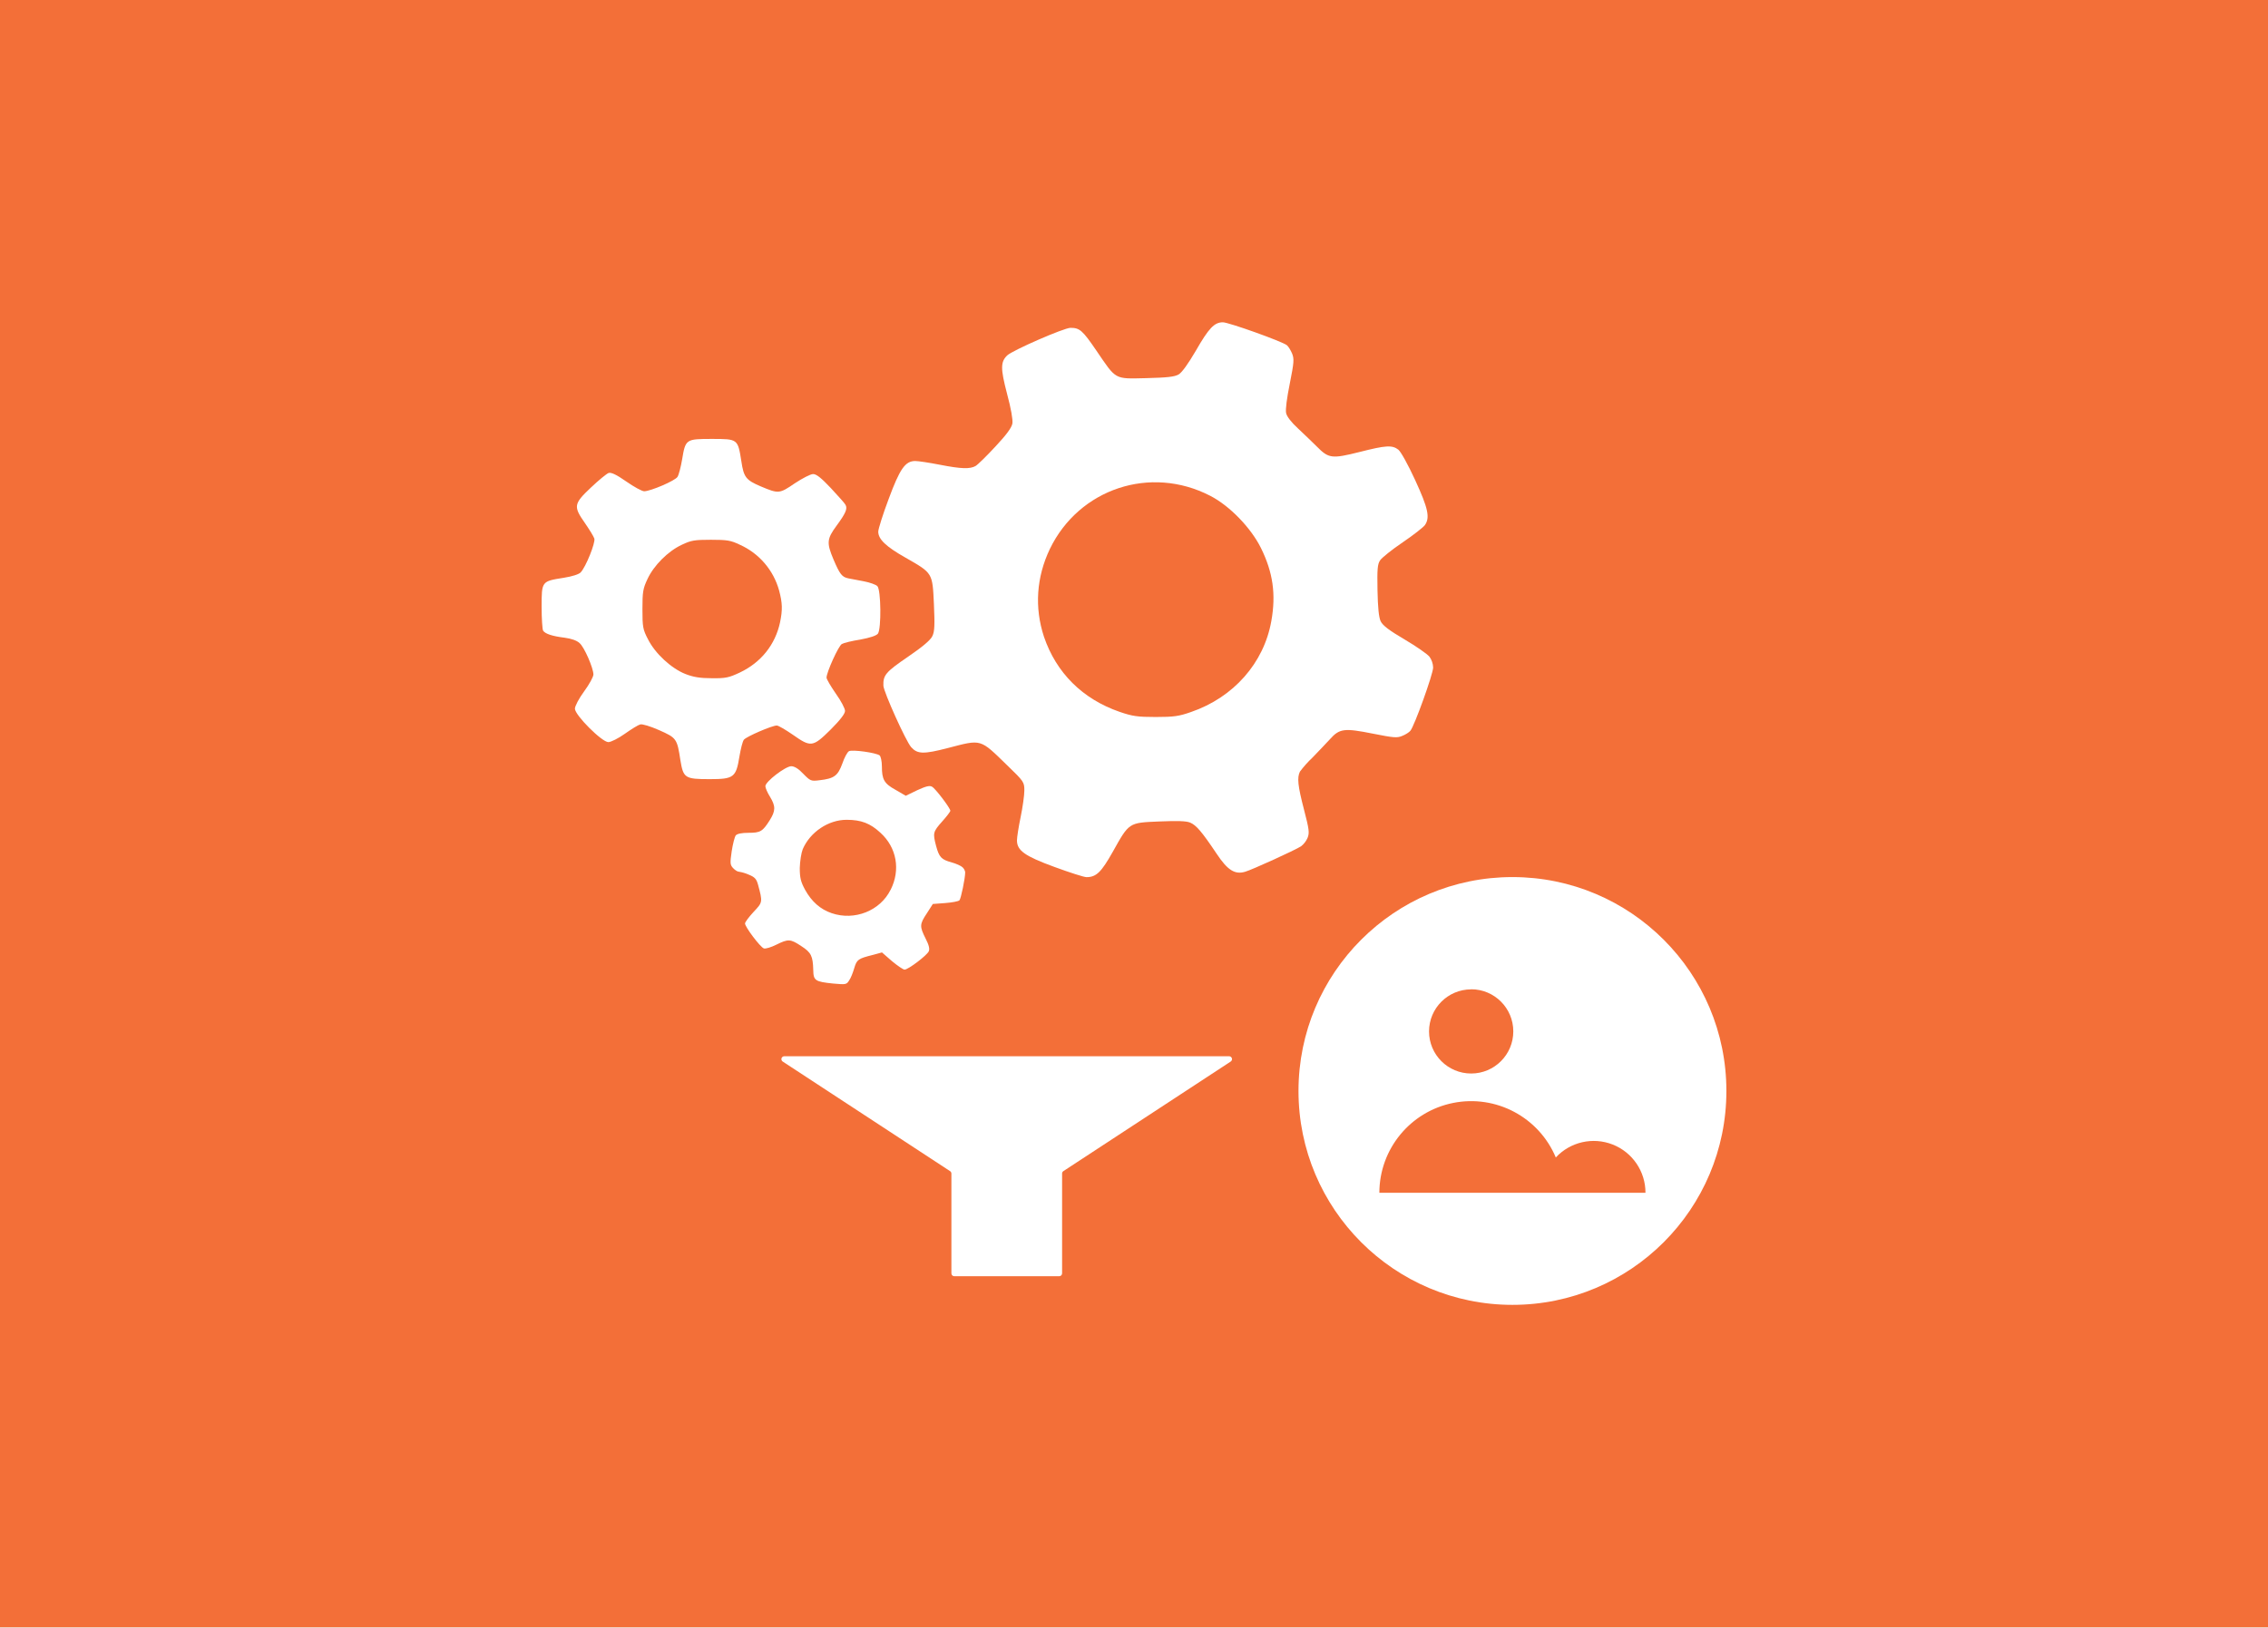
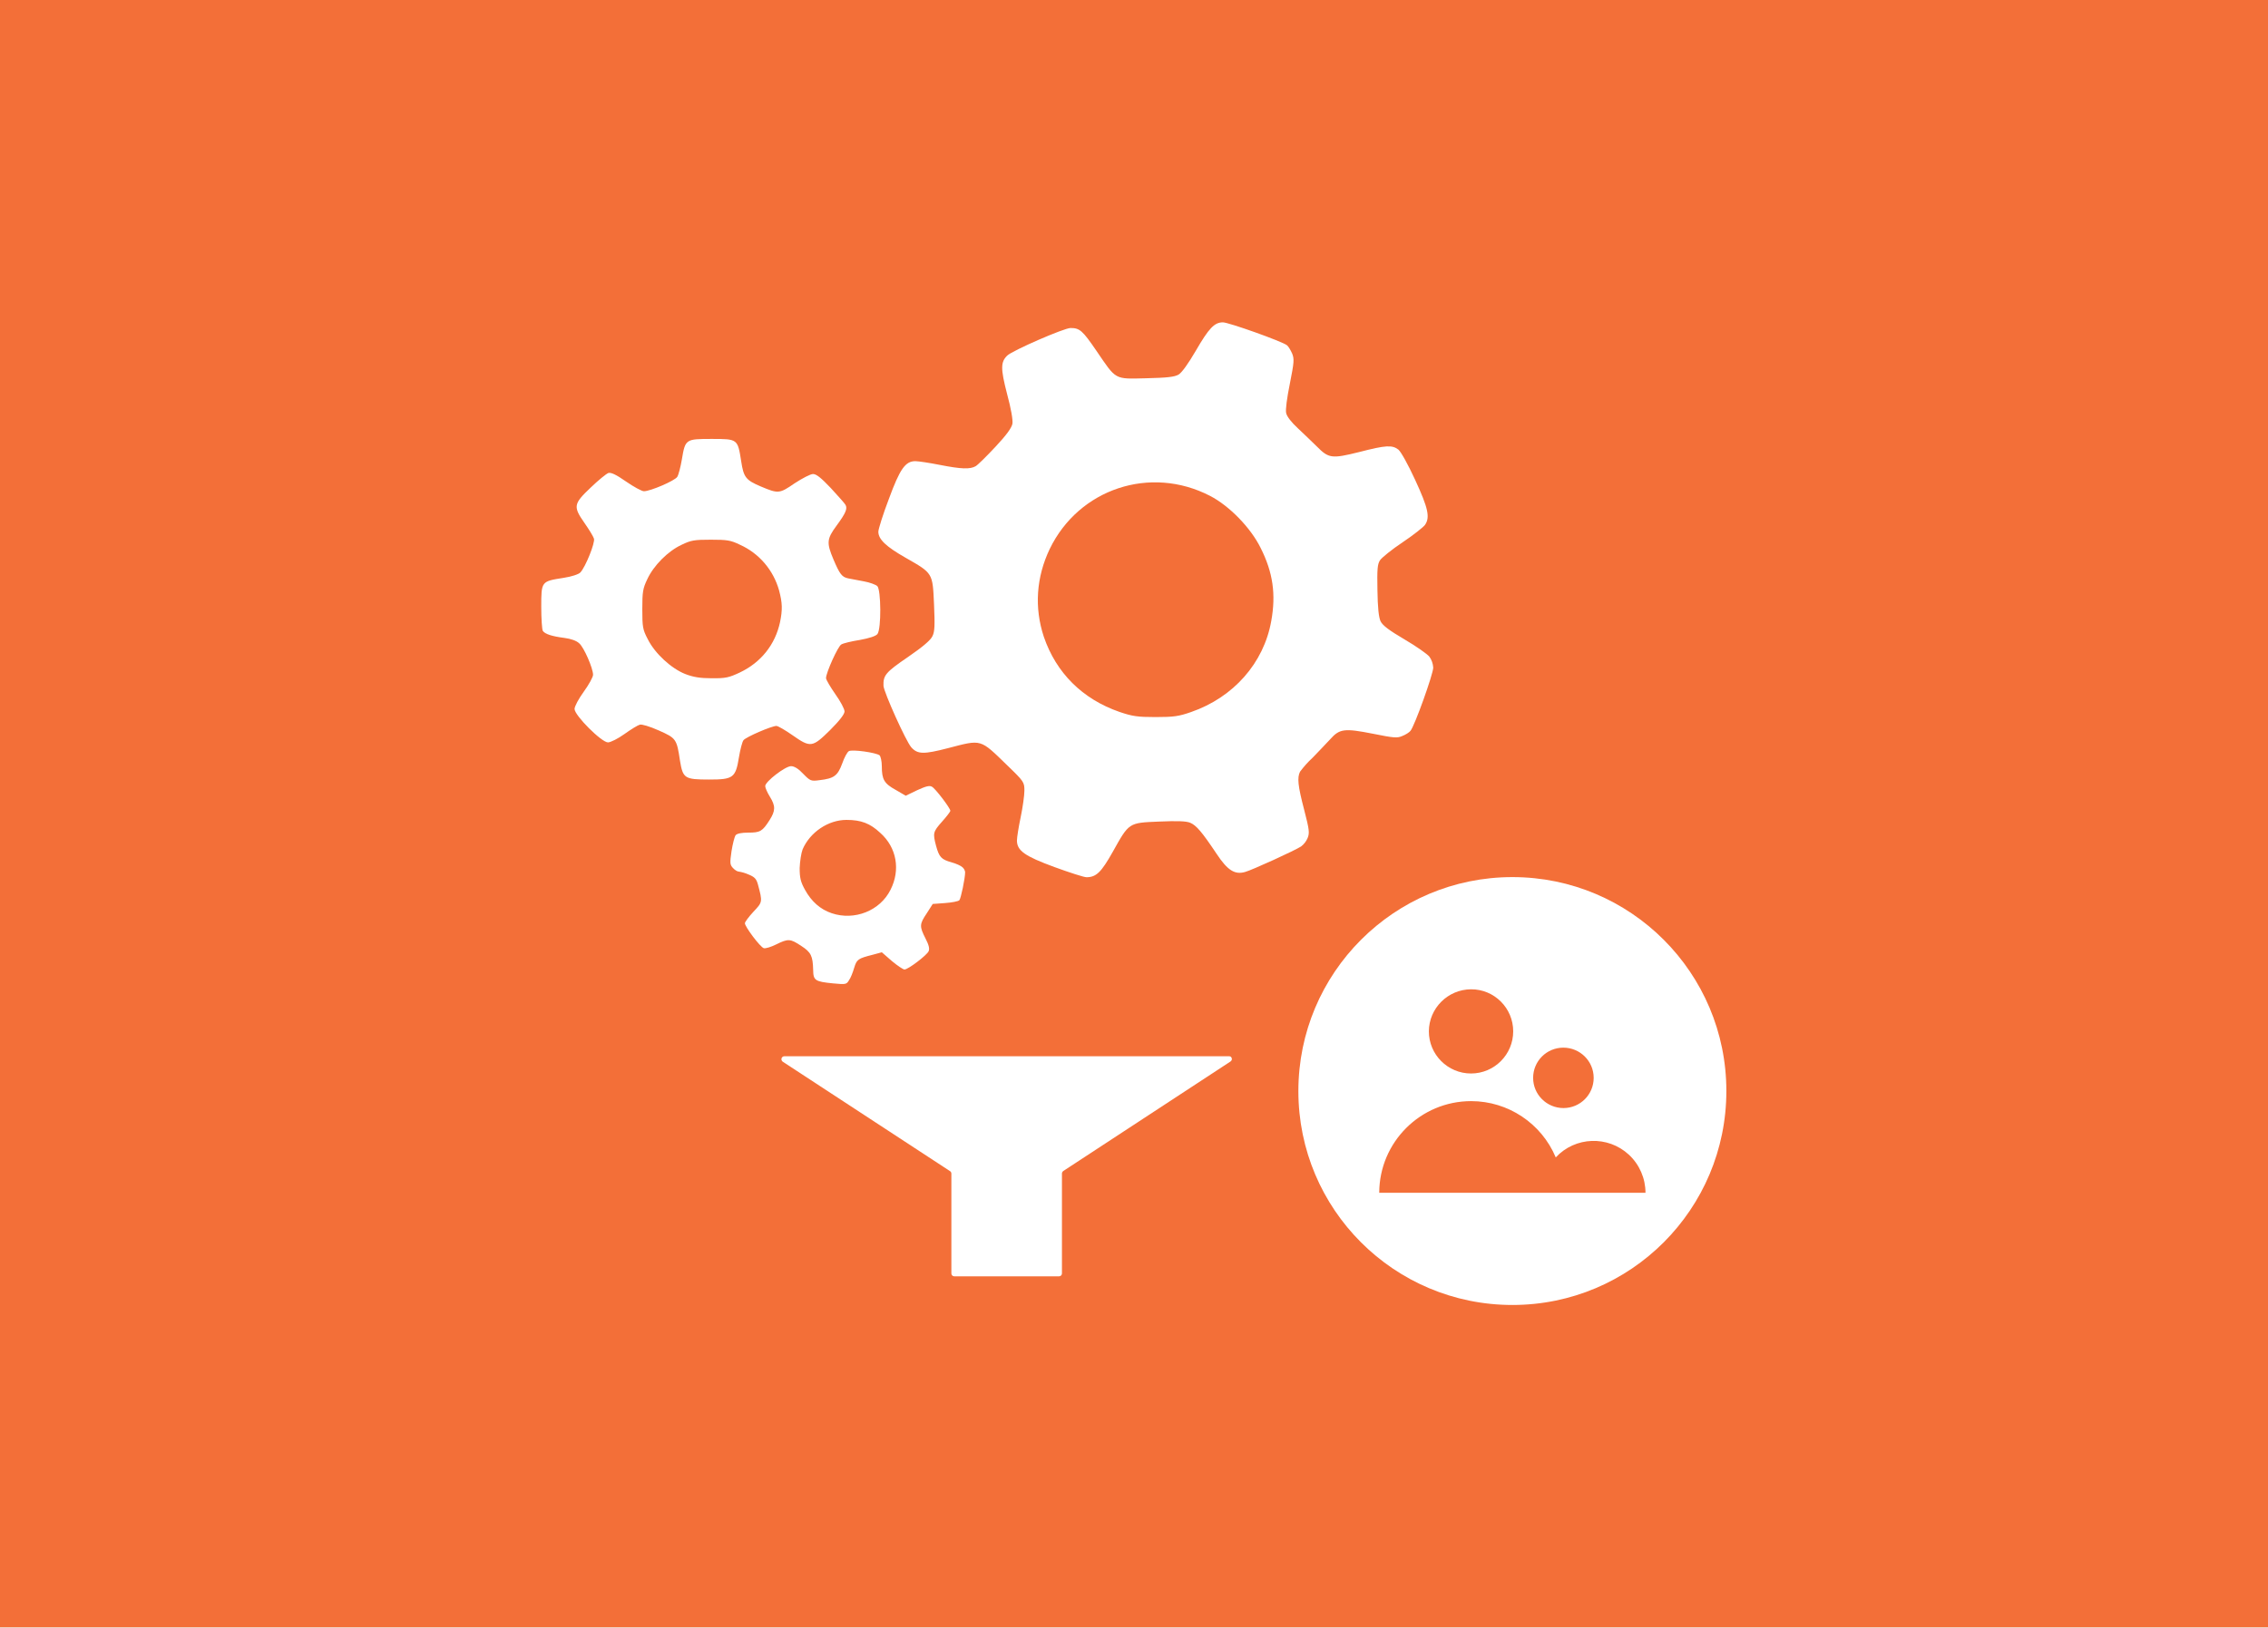
- <svg xmlns="http://www.w3.org/2000/svg" id="Layer_1" data-name="Layer 1" viewBox="0 0 1764.06 1266.07">
-   <defs>
-     <style>.cls-1{fill:#f36f38;}.cls-2{fill:#fff;}</style>
-   </defs>
-   <rect class="cls-1" width="1764.06" height="1266.07" />
-   <path class="cls-2" d="M1111.85,510.93c-1.59-2-10.22-8.06-19.28-13.38-12.23-7.19-17.11-10.93-18.7-14.24-1.44-3.16-2.16-10.5-2.45-24.17-.29-16.26,0-20.14,2-23.16,1.29-2,9.2-8.35,17.55-14s16.12-11.79,17.27-13.38c4.17-5.9,2.59-13.09-7.48-35-5.61-12.23-11.08-22-13.09-23.74-4.89-3.74-9.64-3.45-30.5,1.87-21.29,5.32-23.74,5-32.94-4.32-3.75-3.74-10.36-10.07-14.82-14.24-5-4.61-8.49-9.07-9.07-11.8s.58-11.65,2.88-23c3.32-16.69,3.46-19.13,1.73-23.45-1.15-2.59-2.88-5.47-4-6.33-3.75-3-45.33-17.84-49.78-17.84-6.62,0-10.94,4.46-21.15,22.3-5.91,10.07-10.65,16.68-13.24,18.27-3.32,1.87-8.78,2.45-25.32,2.88-25,.57-23,1.58-38.7-21.44-10.79-15.83-13-17.7-20.14-17.7-5,0-44.89,17.41-49.2,21.44-5.18,5-5.33,10.06-.15,29.78,3.17,11.79,4.61,20.29,4.18,23.16-.57,3.31-4.61,8.77-13.24,18-6.78,7.34-13.69,14.1-15.41,15.11-4.32,2.45-11.08,2.3-27.91-1-8.06-1.58-16.69-2.88-19-2.88-7.77,0-11.95,5.91-20.72,29.64-4.46,11.79-8.06,23.31-8.06,25.32,0,5.9,6,11.65,21.29,20.28,21.15,12.09,20.86,11.66,22,36,.72,16.26.57,21.29-1.16,24.89-1.29,3-7.34,8.2-19.13,16.26-17.27,11.79-19.28,14.24-19,22.44.29,5,17.4,43,21.58,47.77,4.89,5.47,9.64,5.61,28.49.72,26.61-6.9,24.74-7.48,46.32,13.53,13,12.51,13.24,13.09,13.24,19.56,0,3.6-1.29,12.95-2.88,20.57S791,651.49,791,653.79c0,7.91,6,12.23,29.2,20.72,11.8,4.32,22.88,7.91,24.89,7.91,7.63,0,11.51-3.88,20.43-19.71,12.81-22.88,12.23-22.59,36-23.6,14.1-.57,21-.43,24.17.87,4.75,2,9.06,7,20.57,24.17,8.63,13,14.24,16.4,22.15,14.1,5.18-1.44,39-16.84,43.6-19.86a16.88,16.88,0,0,0,5-6.47c1.58-4,1.29-6.48-2.74-22-4.88-18.7-5.47-25-3.16-29.63a86.7,86.7,0,0,1,9.78-10.93c4.46-4.61,10.65-11.09,13.67-14.39,7.34-8.2,11.08-8.63,33.38-4.17,16,3.17,18.7,3.46,22.73,1.73,2.59-1,5.47-2.88,6.33-4,3.16-3.74,17.7-44.17,17.7-49.2A15.37,15.37,0,0,0,1111.85,510.93Zm-123-27.77c-5.76,32.66-29.36,59.42-62.44,70.78-9.36,3.31-13.38,3.89-27.48,3.89s-18.13-.58-28.06-4C842,543.87,821.53,523.44,812,495.38c-7.48-22.73-5.9-46.33,4.61-68.34,22.73-46.9,78.26-65.32,124.73-41.29,15.11,7.77,31.65,24.9,39.42,40.58C990.13,445.32,992.58,462.3,988.85,483.16Z" />
-   <path class="cls-2" d="M748.72,674.8c-1.15-1.15-5-2.88-8.63-3.89-7.91-2.15-9.64-4-12-12.8-2.59-9.93-2.44-10.94,4.61-18.85,3.6-4,6.48-7.77,6.48-8.49,0-2-11.66-17.4-14.25-18.7-1.87-1.15-4.89-.29-11.51,2.73l-8.92,4.32-7.91-4.61c-8.92-4.89-10.65-8.06-10.65-18.27,0-3.88-.86-7.63-1.72-8.49-2.73-2.16-21.44-4.75-23.89-3.31-1.29.72-3.59,5-5.17,9.64-3.46,9.49-6.33,11.65-17.7,12.95-6.62.86-7.2.57-12.66-5-3.6-3.89-6.91-5.9-9.36-5.9-4.45,0-20.13,11.95-20.13,15.54,0,1.3,1.58,5,3.59,8.2,4.46,7.34,4.46,10.94-.29,18.42-5.47,8.63-7.2,9.64-16.4,9.64-5.32,0-8.78.72-9.93,2-.86,1.15-2.3,6.75-3.16,12.36-1.3,9.07-1.3,10.51,1,13,1.44,1.58,3.46,2.88,4.46,2.88a31.05,31.05,0,0,1,7.77,2.3c4.61,1.86,6,3.31,7.2,7.62,3.74,13.82,3.74,13.82-3.46,21.44-3.59,3.88-6.61,7.91-6.61,8.92,0,2.74,11.94,18.56,14.67,19.42,1.3.44,5.61-.86,9.64-2.88,9.36-4.6,10.93-4.6,19.57,1.16,7.62,4.89,8.92,7.77,9.2,18.56.14,8.2,1.44,9.06,15.54,10.5,9.79.86,10.36.86,12.37-2.45,1.29-1.73,3-6.18,4-9.64,2-6.61,3-7.34,14.53-10.21L686,741l7.77,6.77c4.31,3.59,8.77,6.61,9.78,6.61,2.88,0,17.41-11.07,18.84-14.24.87-1.87.15-4.89-2.44-9.93-4.75-9.49-4.75-11.08,1-19.71l4.61-7.2,9.64-.72c5.32-.43,10.21-1.29,11.08-2.16,1.15-1.29,4.45-17,4.45-21.86A6.72,6.72,0,0,0,748.72,674.8Zm-56,17.41c-8.06,16.4-28.06,24.31-45.76,18.27-8.92-3-15.68-9.07-20.71-18.13-3.46-6.34-4.18-9.5-4.18-17.13.15-5.18,1.15-11.65,2.3-14.53,5.75-13.38,20-22.88,34.1-22.88,11.36,0,18.42,2.73,26.33,10.07C697.51,659.4,700.53,676.81,692.76,692.21Z" />
-   <path class="cls-2" d="M682.41,456c-1.16-1.15-5.91-2.88-10.51-3.74-4.45-.86-9.92-1.87-12.08-2.3-4.89-1-6.62-3.16-11.51-14.67-5.47-12.95-5.18-16,2.3-26.19,7.19-9.77,8.77-13.38,7-16.4-.57-1.15-5.75-6.9-11.36-12.95-7.48-7.91-11.22-10.93-13.81-10.93-2,0-8.35,3.31-14.25,7.2-11.94,8.2-12.66,8.2-26.33,2.45-11.79-5-13.38-7.2-15.25-19.72-2.73-17.26-2.73-17.26-22.87-17.26s-20.58.14-23.16,15.83c-1,5.9-2.59,12.08-3.6,13.67-1.86,3-20.71,11.08-25.89,11.22-1.73,0-8.06-3.45-14-7.63-7.63-5.32-11.65-7.2-13.67-6.62-1.58.58-7.77,5.62-13.81,11.37C446.17,392,445.88,394,454.94,406.92c3.45,5,6.76,10.36,7.34,12.09,1,3.16-6.62,22.15-10.65,26.33-1.3,1.44-6.62,3.16-13.09,4.17-17.27,2.74-17.27,2.59-17.27,22.59,0,9.21.58,17.56,1.16,18.56,1.58,2.45,7.19,4.32,16.69,5.47,5.32.72,9.49,2.16,11.65,4.18,3.75,3.16,10.79,19.56,10.79,24.45,0,1.73-3.16,7.63-7.19,13.09s-7.2,11.51-7.2,13.52c0,5,21,26,26,26,2,0,7.77-2.88,12.81-6.47S496.38,564,498,563.6s7.48,1.29,14.68,4.46c13.52,6,14,6.61,16.54,23.45,2.3,13.81,3.46,14.67,22.73,14.67,18.7,0,20.57-1.29,23.17-17.55,1-5.9,2.45-11.8,3.45-13.09,1.87-2.45,21.87-11.08,25.61-11.08,1.29,0,6.9,3.31,12.52,7.19,14.09,9.93,15.53,9.64,29.35-4,7.48-7.48,11.22-12.38,11.22-14.54,0-1.87-3.16-7.91-7.2-13.52-3.88-5.61-7.19-11.22-7.19-12.38,0-4.17,9.35-24.88,11.94-26.18,1.44-.86,7.91-2.45,14.39-3.45,7.62-1.44,12.37-3,13.66-4.61C685.57,489.2,685.28,458.85,682.41,456Zm-75.68,28.2c-3.75,17.41-14.82,31.22-31.22,39-8.49,4-11.08,4.61-21.87,4.46-9.06,0-14.38-.86-20.57-3.31-10.94-4.32-23.59-16-29.06-27-4-7.63-4.32-9.63-4.32-23.45,0-13.38.43-16,3.88-23.31,4.89-10.64,16.12-21.86,26.77-26.76,7.19-3.45,9.92-3.88,22.58-3.88s15.4.43,22.59,3.88A55,55,0,0,1,606,459.42C608.6,469.21,608.74,474.39,606.73,484.17Z" />
-   <path class="cls-2" d="M956.06,821.77H610a2.24,2.24,0,0,0-1.22,4.11L739,911.17a2.22,2.22,0,0,1,1,1.86v77.65a2.23,2.23,0,0,0,2.23,2.23h81.64a2.23,2.23,0,0,0,2.23-2.23V913a2.22,2.22,0,0,1,1-1.86l130.2-85.29A2.24,2.24,0,0,0,956.06,821.77Z" />
-   <path class="cls-2" d="M1176.34,682.37a166.41,166.41,0,1,0,.09,0Zm63.22,156.29a23.56,23.56,0,1,0,0,.05Zm-95.29-69a32.77,32.77,0,1,1-32.76,32.79v0a32.76,32.76,0,0,1,32.74-32.71ZM1215.63,928H1072.87a71.39,71.39,0,0,1,137.24-27.48A40.25,40.25,0,0,1,1279.86,928Z" />
+ <svg xmlns="http://www.w3.org/2000/svg" version="1.1" id="Layer_1" x="0px" y="0px" viewBox="0 0 1764.1 1266.1" style="enable-background:new 0 0 1764.1 1266.1;" xml:space="preserve">
+   <style type="text/css">
+ 	.st0{fill:#F36F38;}
+ 	.st1{fill:#FFFFFF;}
+ 	.st2{fill:none;}
+ </style>
+   <rect class="st0" width="1764.1" height="1266.1" />
+   <path class="st1" d="M1111.8,510.9c-1.6-2-10.2-8.1-19.3-13.4c-12.2-7.2-17.1-10.9-18.7-14.2c-1.4-3.2-2.2-10.5-2.4-24.2  c-0.3-16.3,0-20.1,2-23.2c1.3-2,9.2-8.4,17.6-14s16.1-11.8,17.3-13.4c4.2-5.9,2.6-13.1-7.5-35c-5.6-12.2-11.1-22-13.1-23.7  c-4.9-3.7-9.6-3.5-30.5,1.9c-21.3,5.3-23.7,5-32.9-4.3c-3.8-3.7-10.4-10.1-14.8-14.2c-5-4.6-8.5-9.1-9.1-11.8s0.6-11.6,2.9-23  c3.3-16.7,3.5-19.1,1.7-23.5c-1.2-2.6-2.9-5.5-4-6.3c-3.8-3-45.3-17.8-49.8-17.8c-6.6,0-10.9,4.5-21.2,22.3  c-5.9,10.1-10.7,16.7-13.2,18.3c-3.3,1.9-8.8,2.5-25.3,2.9c-25,0.6-23,1.6-38.7-21.4c-10.8-15.8-13-17.7-20.1-17.7  c-5,0-44.9,17.4-49.2,21.4c-5.2,5-5.3,10.1-0.2,29.8c3.2,11.8,4.6,20.3,4.2,23.2c-0.6,3.3-4.6,8.8-13.2,18  c-6.8,7.3-13.7,14.1-15.4,15.1c-4.3,2.5-11.1,2.3-27.9-1c-8.1-1.6-16.7-2.9-19-2.9c-7.8,0-12,5.9-20.7,29.6  c-4.5,11.8-8.1,23.3-8.1,25.3c0,5.9,6,11.6,21.3,20.3c21.2,12.1,20.9,11.7,22,36c0.7,16.3,0.6,21.3-1.2,24.9  c-1.3,3-7.3,8.2-19.1,16.3c-17.3,11.8-19.3,14.2-19,22.4c0.3,5,17.4,43,21.6,47.8c4.9,5.5,9.6,5.6,28.5,0.7  c26.6-6.9,24.7-7.5,46.3,13.5c13,12.5,13.2,13.1,13.2,19.6c0,3.6-1.3,13-2.9,20.6s-2.9,15.8-2.9,18.1c0,7.9,6,12.2,29.2,20.7  c11.8,4.3,22.9,7.9,24.9,7.9c7.6,0,11.5-3.9,20.4-19.7c12.8-22.9,12.2-22.6,36-23.6c14.1-0.6,21-0.4,24.2,0.9c4.8,2,9.1,7,20.6,24.2  c8.6,13,14.2,16.4,22.2,14.1c5.2-1.4,39-16.8,43.6-19.9c2.2-1.7,3.9-3.9,5-6.5c1.6-4,1.3-6.5-2.7-22c-4.9-18.7-5.5-25-3.2-29.6  c2.9-3.9,6.2-7.6,9.8-10.9c4.5-4.6,10.6-11.1,13.7-14.4c7.3-8.2,11.1-8.6,33.4-4.2c16,3.2,18.7,3.5,22.7,1.7c2.6-1,5.5-2.9,6.3-4  c3.2-3.7,17.7-44.2,17.7-49.2C1114.6,516.3,1113.6,513.4,1111.8,510.9z M988.8,483.2c-5.8,32.7-29.4,59.4-62.4,70.8  c-9.4,3.3-13.4,3.9-27.5,3.9s-18.1-0.6-28.1-4c-28.9-10-49.3-30.4-58.9-58.5c-7.5-22.7-5.9-46.3,4.6-68.3  c22.7-46.9,78.3-65.3,124.7-41.3c15.1,7.8,31.7,24.9,39.4,40.6C990.1,445.3,992.6,462.3,988.8,483.2z" />
+   <path class="st1" d="M748.7,674.8c-1.2-1.2-5-2.9-8.6-3.9c-7.9-2.2-9.6-4-12-12.8c-2.6-9.9-2.4-10.9,4.6-18.8c3.6-4,6.5-7.8,6.5-8.5  c0-2-11.7-17.4-14.3-18.7c-1.9-1.2-4.9-0.3-11.5,2.7l-8.9,4.3l-7.9-4.6c-8.9-4.9-10.7-8.1-10.7-18.3c0-3.9-0.9-7.6-1.7-8.5  c-2.7-2.2-21.4-4.8-23.9-3.3c-1.3,0.7-3.6,5-5.2,9.6c-3.5,9.5-6.3,11.7-17.7,13c-6.6,0.9-7.2,0.6-12.7-5c-3.6-3.9-6.9-5.9-9.4-5.9  c-4.5,0-20.1,12-20.1,15.5c0,1.3,1.6,5,3.6,8.2c4.5,7.3,4.5,10.9-0.3,18.4c-5.5,8.6-7.2,9.6-16.4,9.6c-5.3,0-8.8,0.7-9.9,2  c-0.9,1.2-2.3,6.8-3.2,12.4c-1.3,9.1-1.3,10.5,1,13c1.4,1.6,3.5,2.9,4.5,2.9c2.7,0.4,5.3,1.2,7.8,2.3c4.6,1.9,6,3.3,7.2,7.6  c3.7,13.8,3.7,13.8-3.5,21.4c-3.6,3.9-6.6,7.9-6.6,8.9c0,2.7,11.9,18.6,14.7,19.4c1.3,0.4,5.6-0.9,9.6-2.9  c9.4-4.6,10.9-4.6,19.6,1.2c7.6,4.9,8.9,7.8,9.2,18.6c0.1,8.2,1.4,9.1,15.5,10.5c9.8,0.9,10.4,0.9,12.4-2.5c1.3-1.7,3-6.2,4-9.6  c2-6.6,3-7.3,14.5-10.2l7-1.9l7.8,6.8c4.3,3.6,8.8,6.6,9.8,6.6c2.9,0,17.4-11.1,18.8-14.2c0.9-1.9,0.2-4.9-2.4-9.9  c-4.8-9.5-4.8-11.1,1-19.7l4.6-7.2l9.6-0.7c5.3-0.4,10.2-1.3,11.1-2.2c1.2-1.3,4.5-17,4.5-21.9C750.5,677.1,749.8,675.8,748.7,674.8  z M692.7,692.2c-8.1,16.4-28.1,24.3-45.8,18.3c-8.9-3-15.7-9.1-20.7-18.1c-3.5-6.3-4.2-9.5-4.2-17.1c0.2-5.2,1.2-11.7,2.3-14.5  c5.8-13.4,20-22.9,34.1-22.9c11.4,0,18.4,2.7,26.3,10.1C697.5,659.4,700.5,676.8,692.7,692.2L692.7,692.2z" />
+   <path class="st1" d="M682.4,456c-1.2-1.1-5.9-2.9-10.5-3.7c-4.5-0.9-9.9-1.9-12.1-2.3c-4.9-1-6.6-3.2-11.5-14.7  c-5.5-13-5.2-16,2.3-26.2c7.2-9.8,8.8-13.4,7-16.4c-0.6-1.1-5.8-6.9-11.4-13c-7.5-7.9-11.2-10.9-13.8-10.9c-2,0-8.3,3.3-14.3,7.2  c-11.9,8.2-12.7,8.2-26.3,2.5c-11.8-5-13.4-7.2-15.3-19.7c-2.7-17.3-2.7-17.3-22.9-17.3s-20.6,0.1-23.2,15.8  c-1,5.9-2.6,12.1-3.6,13.7c-1.9,3-20.7,11.1-25.9,11.2c-1.7,0-8.1-3.5-14-7.6c-7.6-5.3-11.6-7.2-13.7-6.6  c-1.6,0.6-7.8,5.6-13.8,11.4c-13.4,12.7-13.7,14.7-4.7,27.6c3.5,5,6.8,10.4,7.3,12.1c1,3.2-6.6,22.1-10.6,26.3  c-1.3,1.4-6.6,3.2-13.1,4.2c-17.3,2.7-17.3,2.6-17.3,22.6c0,9.2,0.6,17.6,1.2,18.6c1.6,2.5,7.2,4.3,16.7,5.5  c5.3,0.7,9.5,2.2,11.6,4.2c3.8,3.2,10.8,19.6,10.8,24.5c0,1.7-3.2,7.6-7.2,13.1s-7.2,11.5-7.2,13.5c0,5,21,26,26,26  c2,0,7.8-2.9,12.8-6.5s10.4-6.9,12-7.3s7.5,1.3,14.7,4.5c13.5,6,14,6.6,16.5,23.5c2.3,13.8,3.5,14.7,22.7,14.7  c18.7,0,20.6-1.3,23.2-17.5c1-5.9,2.5-11.8,3.5-13.1c1.9-2.5,21.9-11.1,25.6-11.1c1.3,0,6.9,3.3,12.5,7.2c14.1,9.9,15.5,9.6,29.3-4  c7.5-7.5,11.2-12.4,11.2-14.5c0-1.9-3.2-7.9-7.2-13.5c-3.9-5.6-7.2-11.2-7.2-12.4c0-4.2,9.3-24.9,11.9-26.2  c1.4-0.9,7.9-2.5,14.4-3.5c7.6-1.4,12.4-3,13.7-4.6C685.6,489.2,685.3,458.9,682.4,456z M606.7,484.2c-3.8,17.4-14.8,31.2-31.2,39  c-8.5,4-11.1,4.6-21.9,4.5c-9.1,0-14.4-0.9-20.6-3.3c-10.9-4.3-23.6-16-29.1-27c-4-7.6-4.3-9.6-4.3-23.5c0-13.4,0.4-16,3.9-23.3  c4.9-10.6,16.1-21.9,26.8-26.8c7.2-3.5,9.9-3.9,22.6-3.9s15.4,0.4,22.6,3.9c15,6.7,26.1,19.8,30.5,35.6  C608.6,469.2,608.7,474.4,606.7,484.2L606.7,484.2z" />
+   <path class="st1" d="M956.1,821.8H610c-1.2,0-2.2,1-2.2,2.3c0,0.7,0.4,1.4,1,1.9L739,911.2c0.6,0.4,1,1.1,1,1.9v77.7  c0,1.2,1,2.2,2.2,2.2h81.6c1.2,0,2.2-1,2.2-2.2V913c0-0.7,0.4-1.4,1-1.9l130.2-85.3c1-0.7,1.3-2.1,0.6-3.1  C957.5,822.1,956.8,821.8,956.1,821.8z" />
+   <g>
+     <path class="st2" d="M1267,898.4c-16.3-15.1-41.8-14.2-56.9,2.1c-11.1-26.5-37-43.8-65.8-43.8c-39.4-0.1-71.4,31.9-71.5,71.3h142.8   h64.2C1279.9,916.8,1275.2,906,1267,898.4z" />
+     <path class="st2" d="M1144.3,835.2c18.1,0,32.8-14.7,32.8-32.8c0-18.1-14.7-32.8-32.8-32.8l0,0.1c-18.1,0-32.7,14.6-32.7,32.7   C1111.5,820.5,1126.2,835.2,1144.3,835.2z" />
+     <path class="st1" d="M1176.4,682.4L1176.4,682.4c-92,0-166.5,74.5-166.5,166.5s74.5,166.4,166.5,166.4s166.4-74.5,166.4-166.5   C1342.8,756.9,1268.3,682.4,1176.4,682.4z M1216,815.1c13,0,23.6,10.5,23.6,23.5v0c0,13-10.5,23.5-23.5,23.5   c-13,0-23.6-10.5-23.6-23.5S1203,815.1,1216,815.1z M1144.2,769.7L1144.2,769.7c18.1-0.1,32.8,14.6,32.8,32.7   c0,18.1-14.7,32.8-32.8,32.8c-18.1,0-32.8-14.7-32.8-32.8C1111.5,784.4,1126.2,769.8,1144.2,769.7z M1215.6,928h-142.8   c0.1-39.4,32.1-71.3,71.5-71.3c28.7,0,54.7,17.3,65.8,43.8c15.1-16.3,40.6-17.2,56.9-2.1c8.2,7.6,12.9,18.4,12.9,29.6H1215.6z" />
+   </g>
</svg>
